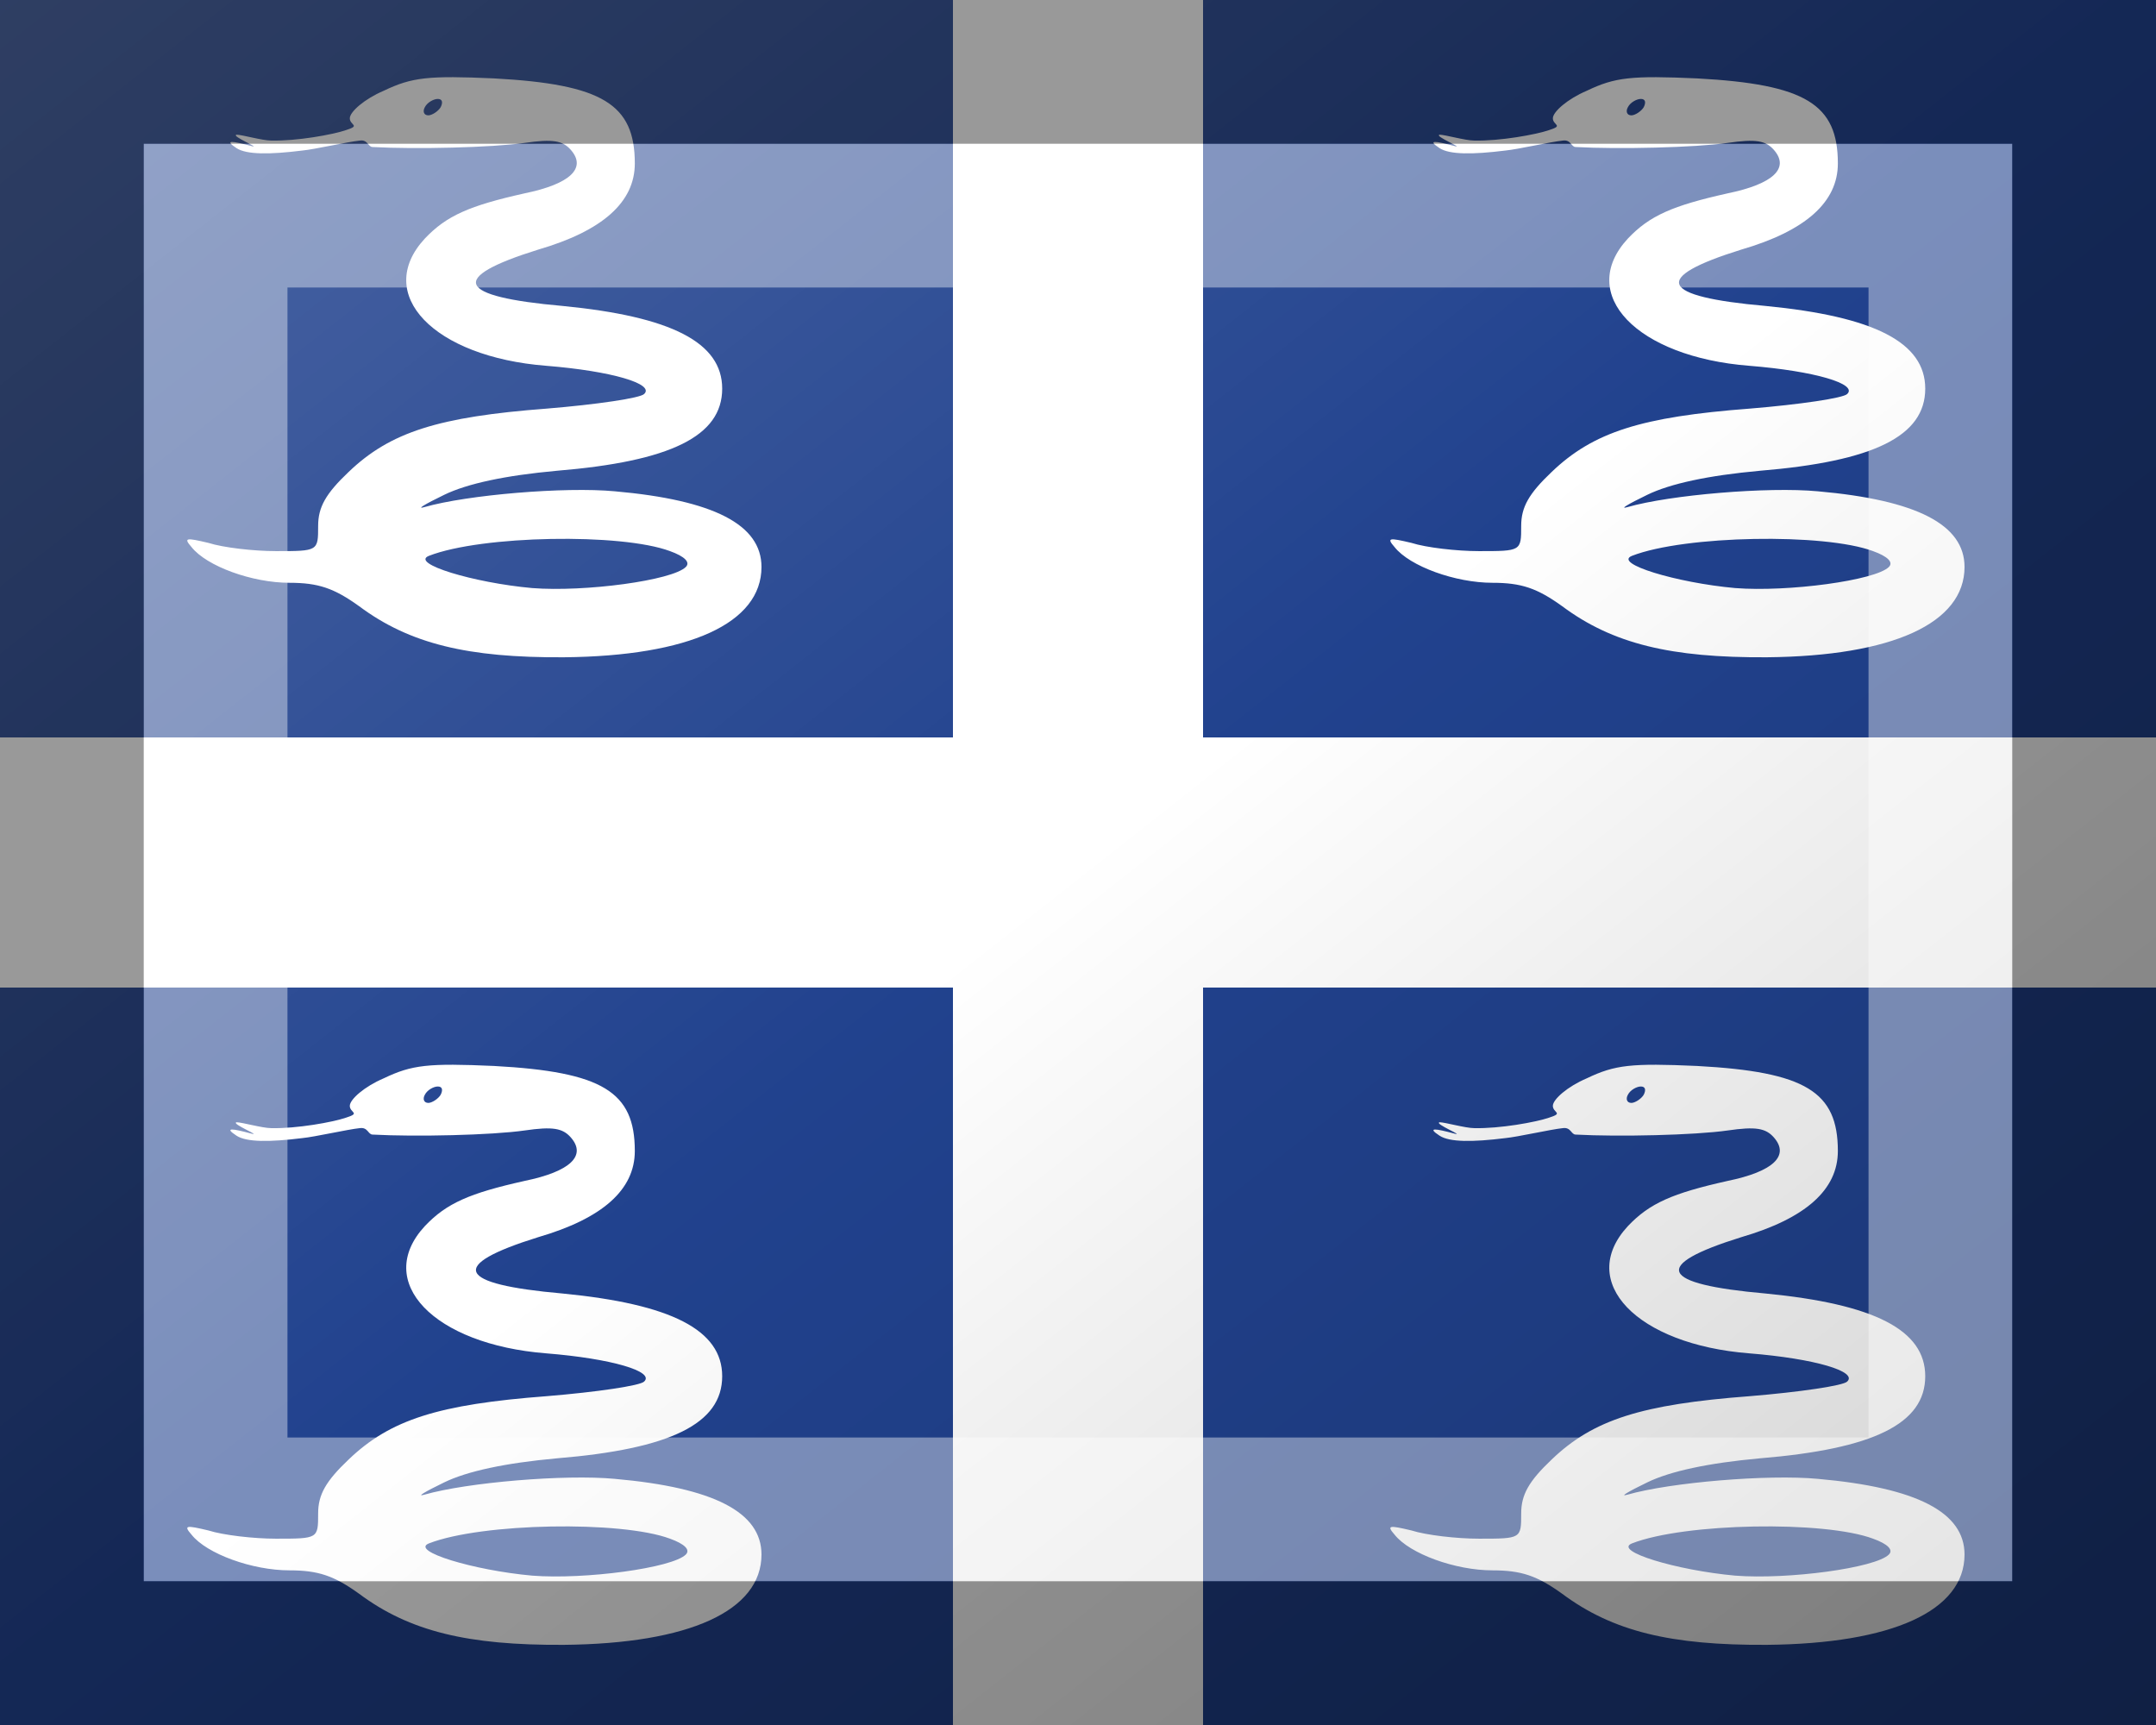
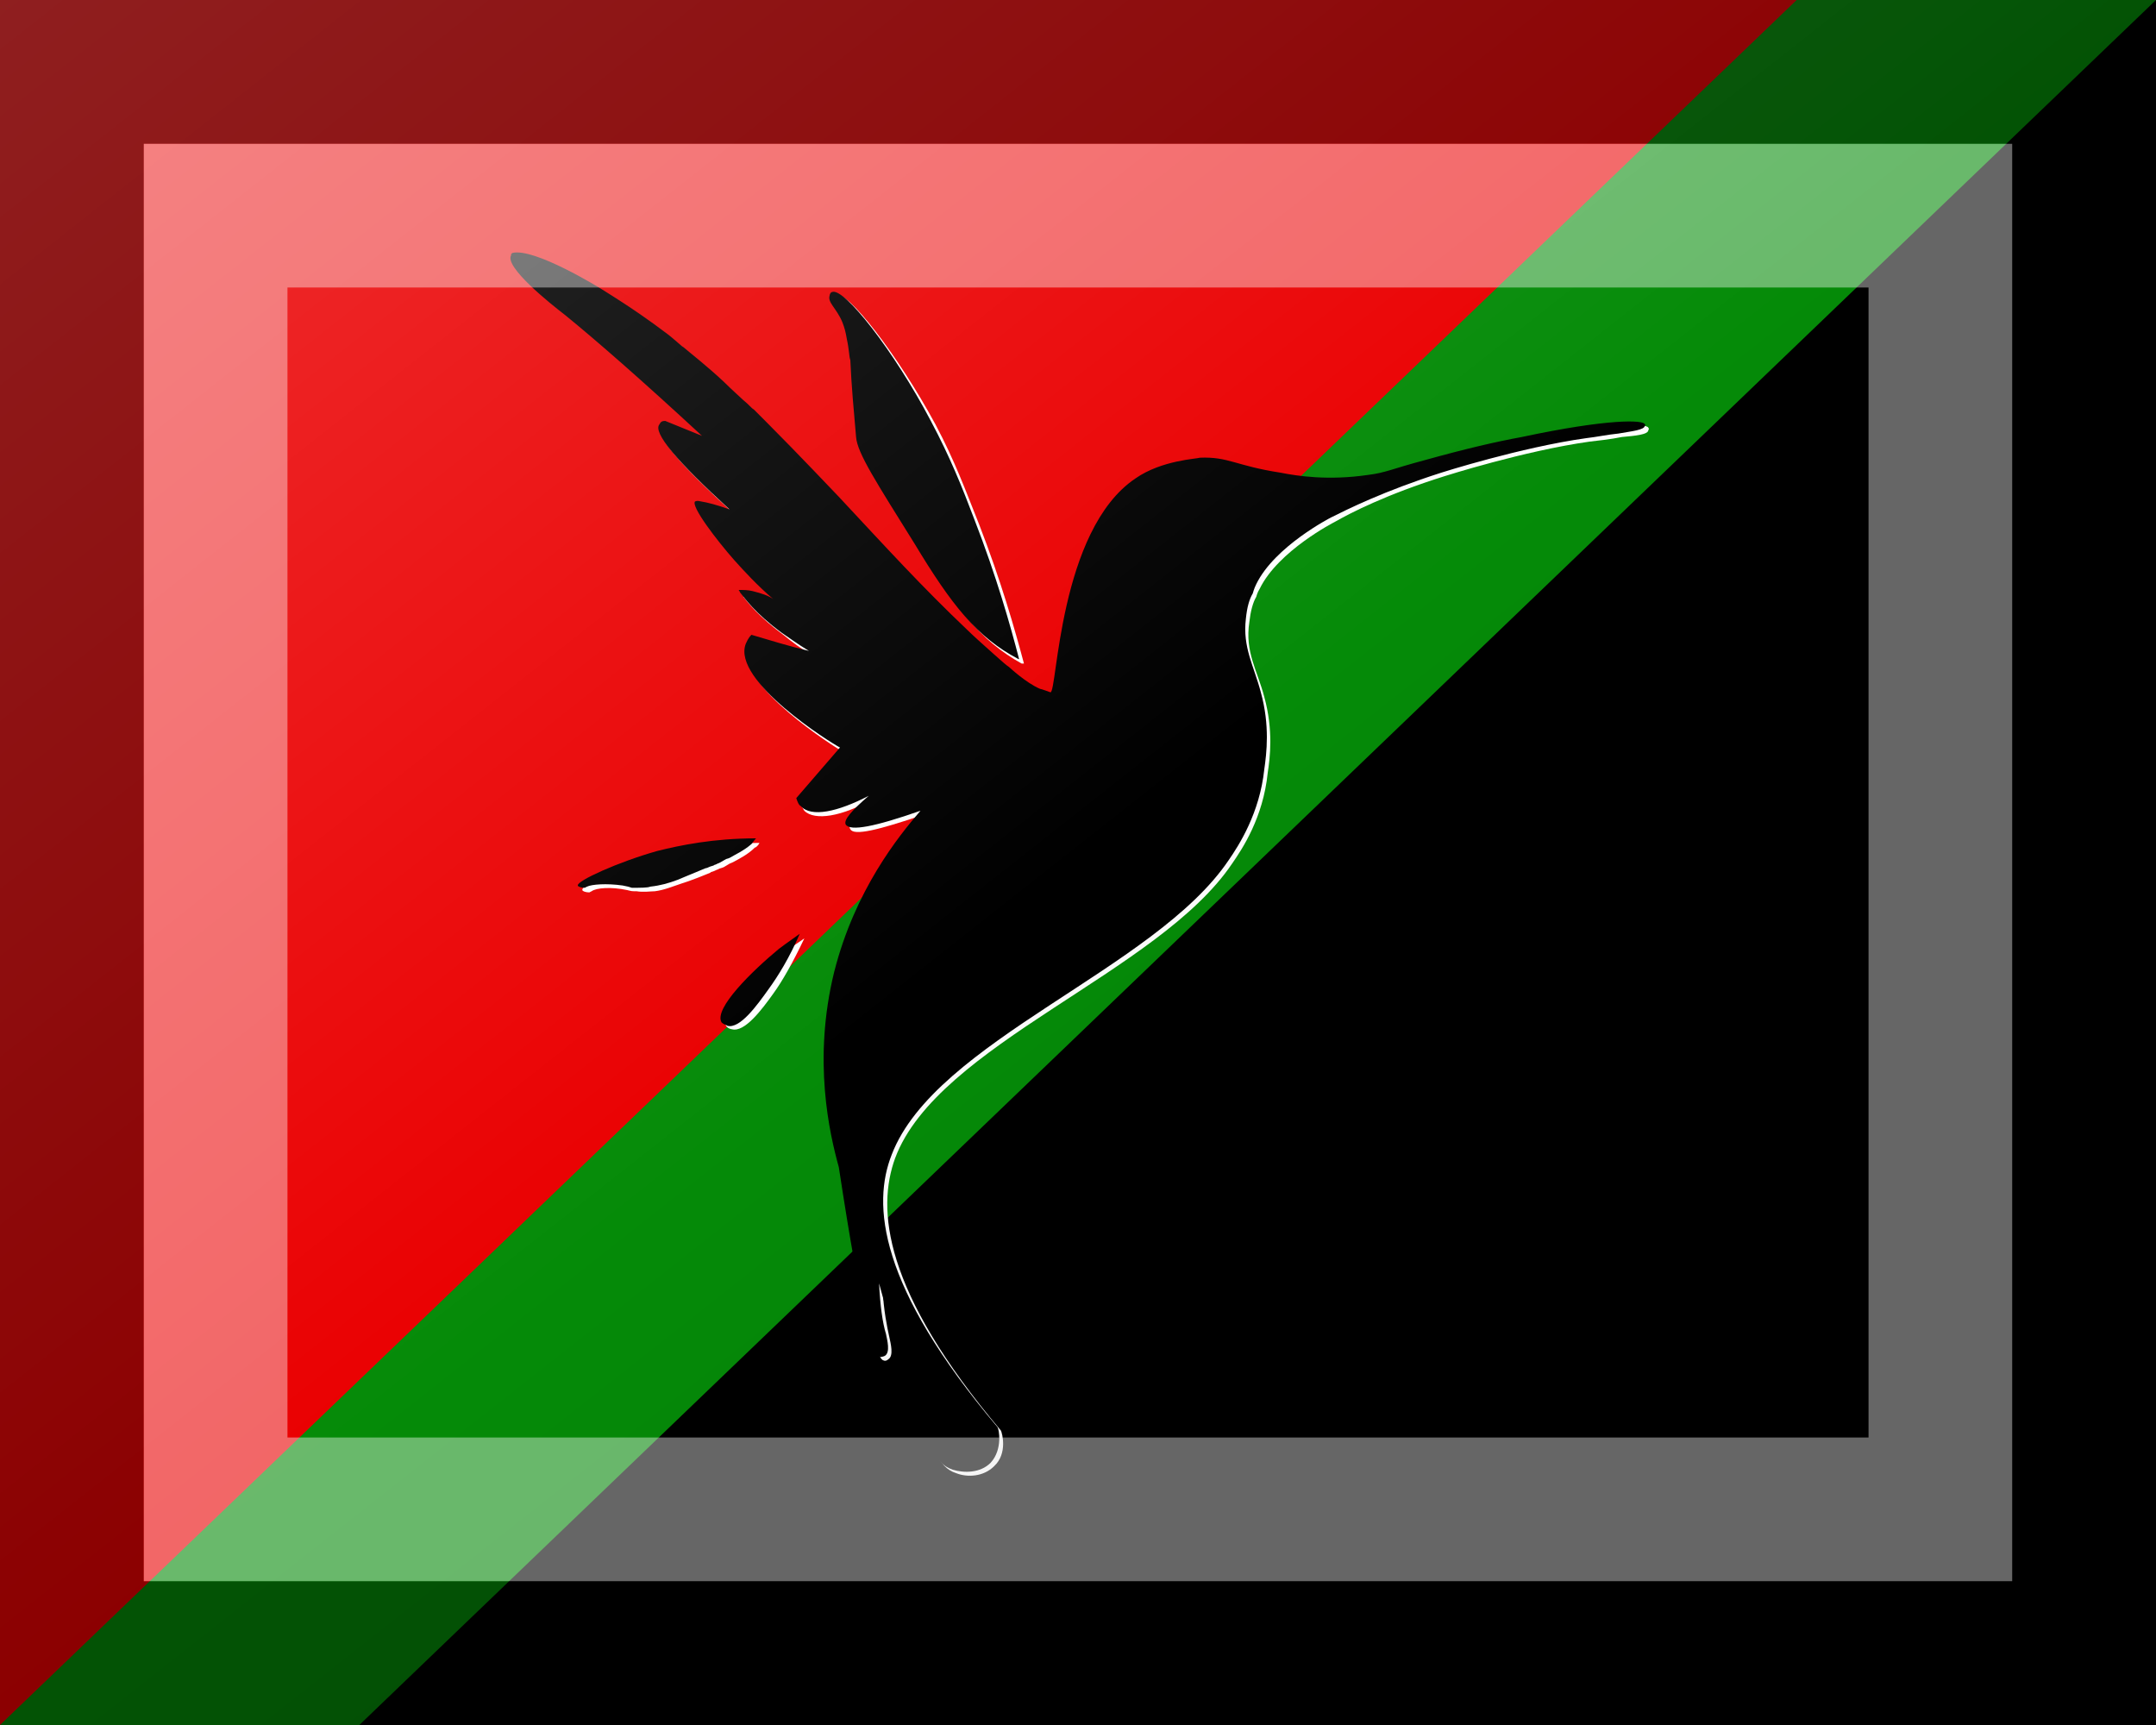
<svg xmlns="http://www.w3.org/2000/svg" xmlns:xlink="http://www.w3.org/1999/xlink" version="1.1" width="450" height="360" viewBox="0 0 450 360">
  <style>
- .blue{fill:rgb(33,66,142);}
+ .black{fill:rgb(0,0,0);}
+ .green{fill:rgb(5,139,8);}
+ .red{fill:rgb(234,0,1);}
.white{fill:rgb(255,255,255);}
</style>
  <defs>
-     <path id="snake" d="M -0.158 -0.474 C -0.191 -0.46 -0.216 -0.438 -0.216 -0.427 C -0.216 -0.415 -0.197 -0.415 -0.222 -0.407 C -0.245 -0.399 -0.307 -0.388 -0.35 -0.389 C -0.365 -0.389 -0.4 -0.399 -0.409 -0.399 C -0.42 -0.397 -0.363 -0.374 -0.385 -0.38 C -0.415 -0.388 -0.432 -0.391 -0.409 -0.376 C -0.392 -0.365 -0.353 -0.365 -0.297 -0.372 C -0.276 -0.374 -0.219 -0.387 -0.199 -0.389 C -0.185 -0.391 -0.185 -0.378 -0.177 -0.378 C -0.104 -0.374 0.026 -0.377 0.082 -0.385 C 0.13 -0.392 0.147 -0.389 0.161 -0.373 C 0.188 -0.342 0.16 -0.315 0.082 -0.299 C -0.012 -0.278 -0.051 -0.261 -0.088 -0.222 C -0.176 -0.127 -0.073 -0.02 0.119 -0.005 C 0.231 0.004 0.304 0.026 0.286 0.043 C 0.28 0.05 0.205 0.061 0.12 0.068 C -0.065 0.082 -0.147 0.108 -0.218 0.176 C -0.257 0.213 -0.27 0.236 -0.27 0.268 C -0.27 0.311 -0.27 0.311 -0.342 0.311 C -0.38 0.311 -0.432 0.305 -0.457 0.297 C -0.495 0.288 -0.5 0.288 -0.486 0.304 C -0.46 0.337 -0.382 0.365 -0.319 0.365 C -0.27 0.365 -0.243 0.374 -0.2 0.405 C -0.114 0.469 -0.015 0.493 0.149 0.492 C 0.363 0.49 0.486 0.434 0.486 0.338 C 0.486 0.266 0.405 0.224 0.236 0.209 C 0.151 0.201 -0.016 0.215 -0.089 0.236 C -0.103 0.24 -0.088 0.231 -0.055 0.215 C -0.016 0.196 0.049 0.182 0.137 0.174 C 0.331 0.158 0.419 0.115 0.419 0.034 C 0.419 -0.045 0.332 -0.089 0.147 -0.107 C -0.035 -0.123 -0.049 -0.155 0.105 -0.203 C 0.215 -0.235 0.27 -0.284 0.27 -0.35 C 0.27 -0.451 0.215 -0.485 0.03 -0.495 C -0.082 -0.5 -0.11 -0.497 -0.158 -0.474 Z M -0.061 -0.446 C -0.065 -0.439 -0.076 -0.432 -0.082 -0.432 C -0.09 -0.432 -0.092 -0.439 -0.088 -0.446 C -0.084 -0.454 -0.073 -0.46 -0.066 -0.46 C -0.058 -0.46 -0.057 -0.454 -0.061 -0.446 Z M 0.33 0.311 C 0.355 0.32 0.365 0.33 0.357 0.338 C 0.334 0.361 0.185 0.381 0.095 0.374 C -0.005 0.365 -0.114 0.332 -0.081 0.319 C 0.009 0.284 0.247 0.28 0.33 0.311 Z" />
+     <path id="hummingbirdk" d="M -0.07 0.491 C -0.069 0.492 -0.065 0.51 -0.076 0.522 C -0.085 0.531 -0.099 0.531 -0.109 0.528 C -0.126 0.522 -0.133 0.504 -0.151 0.443 C -0.158 0.421 -0.165 0.395 -0.173 0.366 C -0.172 0.386 -0.17 0.4 -0.167 0.41 C -0.166 0.415 -0.163 0.426 -0.168 0.429 C -0.168 0.429 -0.17 0.43 -0.172 0.43 C -0.178 0.429 -0.188 0.396 -0.208 0.265 C -0.216 0.236 -0.231 0.172 -0.212 0.095 C -0.194 0.024 -0.156 -0.023 -0.137 -0.045 C -0.177 -0.031 -0.198 -0.027 -0.202 -0.033 C -0.204 -0.037 -0.197 -0.045 -0.182 -0.058 C -0.209 -0.044 -0.232 -0.039 -0.241 -0.049 C -0.243 -0.05 -0.244 -0.053 -0.245 -0.056 L -0.207 -0.1 C -0.215 -0.104 -0.301 -0.158 -0.289 -0.19 C -0.288 -0.192 -0.287 -0.195 -0.284 -0.198 C -0.267 -0.193 -0.251 -0.188 -0.234 -0.184 C -0.244 -0.19 -0.252 -0.196 -0.258 -0.2 C -0.281 -0.217 -0.29 -0.23 -0.294 -0.235 C -0.294 -0.236 -0.295 -0.236 -0.295 -0.237 C -0.291 -0.237 -0.287 -0.237 -0.283 -0.236 C -0.275 -0.234 -0.269 -0.232 -0.265 -0.229 C -0.279 -0.241 -0.29 -0.253 -0.299 -0.263 C -0.314 -0.28 -0.337 -0.31 -0.333 -0.314 C -0.332 -0.314 -0.332 -0.315 -0.328 -0.314 C -0.322 -0.313 -0.314 -0.311 -0.303 -0.307 C -0.349 -0.349 -0.37 -0.374 -0.364 -0.381 C -0.363 -0.383 -0.362 -0.384 -0.359 -0.384 L -0.327 -0.371 C -0.38 -0.42 -0.419 -0.454 -0.446 -0.476 C -0.459 -0.486 -0.499 -0.518 -0.493 -0.528 V -0.529 C -0.493 -0.529 -0.493 -0.529 -0.492 -0.53 C -0.473 -0.535 -0.415 -0.499 -0.415 -0.499 C -0.386 -0.481 -0.371 -0.47 -0.359 -0.461 C -0.352 -0.456 -0.345 -0.449 -0.343 -0.448 C -0.336 -0.442 -0.323 -0.432 -0.308 -0.418 C -0.301 -0.411 -0.293 -0.404 -0.291 -0.402 C -0.286 -0.398 -0.284 -0.395 -0.282 -0.394 C -0.282 -0.394 -0.276 -0.388 -0.27 -0.382 C -0.245 -0.357 -0.208 -0.318 -0.208 -0.318 C -0.166 -0.273 -0.136 -0.24 -0.096 -0.202 C -0.092 -0.198 -0.082 -0.189 -0.073 -0.181 C -0.065 -0.174 -0.063 -0.172 -0.06 -0.17 C -0.06 -0.17 -0.045 -0.156 -0.033 -0.151 C -0.032 -0.151 -0.024 -0.148 -0.024 -0.148 C -0.018 -0.147 -0.017 -0.289 0.05 -0.334 C 0.073 -0.35 0.104 -0.351 0.106 -0.352 C 0.131 -0.353 0.137 -0.345 0.176 -0.339 C 0.191 -0.336 0.218 -0.332 0.252 -0.337 C 0.268 -0.339 0.272 -0.342 0.302 -0.35 C 0.338 -0.36 0.364 -0.366 0.386 -0.37 C 0.461 -0.386 0.492 -0.385 0.493 -0.381 C 0.494 -0.38 0.493 -0.38 0.493 -0.38 C 0.493 -0.376 0.481 -0.375 0.47 -0.373 C 0.46 -0.372 0.451 -0.37 0.442 -0.369 C 0.385 -0.361 0.316 -0.339 0.316 -0.339 C 0.266 -0.323 0.234 -0.307 0.22 -0.3 C 0.22 -0.3 0.171 -0.275 0.155 -0.242 C 0.153 -0.238 0.152 -0.234 0.152 -0.234 C 0.149 -0.229 0.147 -0.222 0.146 -0.212 C 0.143 -0.187 0.153 -0.171 0.159 -0.148 C 0.167 -0.119 0.164 -0.095 0.162 -0.081 C 0.158 -0.043 0.14 -0.015 0.131 -0.002 C 0.067 0.093 -0.124 0.155 -0.162 0.254 C -0.179 0.297 -0.174 0.368 -0.07 0.491 L -0.07 0.491 Z M -0.09 -0.298 C -0.101 -0.327 -0.111 -0.352 -0.128 -0.384 C -0.16 -0.445 -0.204 -0.501 -0.214 -0.496 C -0.215 -0.496 -0.216 -0.494 -0.216 -0.493 C -0.218 -0.487 -0.21 -0.482 -0.205 -0.47 C -0.203 -0.465 -0.202 -0.461 -0.201 -0.455 C -0.199 -0.446 -0.199 -0.439 -0.198 -0.437 C -0.197 -0.414 -0.195 -0.393 -0.193 -0.37 C -0.192 -0.356 -0.175 -0.33 -0.142 -0.277 C -0.11 -0.224 -0.088 -0.196 -0.052 -0.177 C -0.052 -0.177 -0.051 -0.177 -0.051 -0.176 C -0.059 -0.207 -0.071 -0.249 -0.09 -0.298 Z M -0.366 -0.01 C -0.4 -4.0000025E-4 -0.436 0.016 -0.435 0.02 C -0.435 0.021 -0.432 0.022 -0.429 0.022 L -0.427 0.021 C -0.423 0.019 -0.41 0.018 -0.396 0.02 C -0.391 0.021 -0.391 0.021 -0.388 0.022 C -0.381 0.022 -0.374 0.022 -0.372 0.021 C -0.363 0.02 -0.356 0.018 -0.348 0.015 C -0.348 0.015 -0.341 0.012 -0.324 0.005 C -0.323 0.005 -0.321 0.004 -0.321 0.004 C -0.319 0.003 -0.317 0.003 -0.316 0.002 C -0.315 0.002 -0.314 0.001 -0.312 3.999991E-4 L -0.306 -0.003 L -0.303 -0.004 C -0.298 -0.007 -0.291 -0.01 -0.284 -0.016 C -0.283 -0.017 -0.282 -0.019 -0.28 -0.021 C -0.317 -0.021 -0.346 -0.015 -0.366 -0.01 L -0.366 -0.01 Z M -0.26 0.075 C -0.283 0.094 -0.317 0.127 -0.31 0.139 C -0.308 0.141 -0.306 0.141 -0.305 0.142 C -0.294 0.145 -0.279 0.124 -0.269 0.11 C -0.261 0.099 -0.251 0.083 -0.242 0.062 C -0.246 0.065 -0.252 0.069 -0.26 0.075 L -0.26 0.075 Z" />
+     <path id="hummingbirdw" d="M -0.067 0.494 C -0.066 0.496 -0.061 0.514 -0.073 0.525 C -0.082 0.534 -0.096 0.535 -0.106 0.531 C -0.122 0.526 -0.129 0.507 -0.148 0.447 C -0.154 0.424 -0.162 0.399 -0.17 0.37 C -0.169 0.39 -0.166 0.404 -0.164 0.413 C -0.163 0.418 -0.16 0.429 -0.165 0.432 C -0.165 0.432 -0.167 0.434 -0.169 0.433 C -0.175 0.432 -0.185 0.4 -0.204 0.268 C -0.213 0.24 -0.228 0.176 -0.208 0.098 C -0.191 0.027 -0.153 -0.02 -0.133 -0.042 C -0.174 -0.028 -0.195 -0.023 -0.198 -0.029 C -0.201 -0.033 -0.194 -0.042 -0.179 -0.055 C -0.205 -0.04 -0.229 -0.036 -0.238 -0.045 C -0.239 -0.047 -0.241 -0.049 -0.241 -0.052 L -0.204 -0.096 C -0.211 -0.1 -0.297 -0.154 -0.286 -0.186 C -0.285 -0.189 -0.283 -0.191 -0.281 -0.194 C -0.264 -0.19 -0.248 -0.185 -0.231 -0.18 C -0.241 -0.186 -0.249 -0.192 -0.255 -0.197 C -0.278 -0.214 -0.287 -0.226 -0.291 -0.231 C -0.291 -0.232 -0.291 -0.232 -0.292 -0.233 C -0.288 -0.233 -0.284 -0.233 -0.279 -0.232 C -0.272 -0.23 -0.266 -0.228 -0.262 -0.226 C -0.251 -0.221 -0.239 -0.216 -0.237 -0.22 C -0.233 -0.225 -0.253 -0.248 -0.267 -0.262 C -0.298 -0.292 -0.331 -0.308 -0.33 -0.31 C -0.329 -0.311 -0.329 -0.311 -0.325 -0.31 C -0.319 -0.31 -0.31 -0.308 -0.3 -0.304 C -0.346 -0.346 -0.367 -0.37 -0.361 -0.378 C -0.36 -0.379 -0.359 -0.38 -0.356 -0.38 C -0.338 -0.373 -0.319 -0.365 -0.3 -0.357 C -0.345 -0.392 -0.39 -0.431 -0.437 -0.473 C -0.455 -0.491 -0.473 -0.507 -0.49 -0.525 V -0.525 C -0.49 -0.525 -0.49 -0.526 -0.489 -0.526 C -0.47 -0.531 -0.412 -0.495 -0.412 -0.495 C -0.383 -0.477 -0.368 -0.466 -0.356 -0.457 C -0.346 -0.45 -0.341 -0.446 -0.34 -0.444 C -0.329 -0.431 -0.34 -0.418 -0.33 -0.407 C -0.325 -0.402 -0.318 -0.4 -0.303 -0.395 C -0.294 -0.392 -0.286 -0.391 -0.286 -0.387 C -0.285 -0.385 -0.287 -0.383 -0.289 -0.382 C -0.292 -0.367 -0.289 -0.358 -0.286 -0.353 C -0.273 -0.332 -0.238 -0.337 -0.231 -0.318 C -0.229 -0.312 -0.231 -0.305 -0.233 -0.301 C -0.139 -0.237 -0.106 -0.208 -0.098 -0.196 C -0.097 -0.194 -0.091 -0.183 -0.078 -0.173 C -0.072 -0.168 -0.066 -0.164 -0.061 -0.162 C -0.061 -0.161 -0.06 -0.153 -0.053 -0.148 C -0.046 -0.144 -0.037 -0.143 -0.03 -0.148 C -0.029 -0.148 -0.027 -0.147 -0.027 -0.147 C -0.024 -0.146 -0.021 -0.145 -0.021 -0.145 C -0.015 -0.144 -0.014 -0.285 0.052 -0.33 C 0.076 -0.346 0.107 -0.348 0.109 -0.348 C 0.134 -0.35 0.139 -0.341 0.179 -0.335 C 0.194 -0.333 0.221 -0.329 0.254 -0.334 C 0.271 -0.336 0.275 -0.338 0.305 -0.347 C 0.341 -0.356 0.367 -0.362 0.389 -0.367 C 0.463 -0.382 0.495 -0.382 0.496 -0.378 C 0.497 -0.377 0.496 -0.376 0.496 -0.376 C 0.496 -0.372 0.484 -0.371 0.473 -0.37 C 0.463 -0.368 0.454 -0.367 0.445 -0.366 C 0.388 -0.358 0.319 -0.336 0.319 -0.336 C 0.268 -0.32 0.237 -0.304 0.223 -0.296 C 0.223 -0.296 0.174 -0.271 0.158 -0.238 C 0.156 -0.235 0.155 -0.231 0.155 -0.231 C 0.152 -0.226 0.15 -0.218 0.149 -0.209 C 0.145 -0.183 0.156 -0.167 0.162 -0.144 C 0.17 -0.115 0.167 -0.091 0.165 -0.078 C 0.161 -0.039 0.143 -0.012 0.134 0.001 C 0.07 0.096 -0.122 0.158 -0.159 0.257 C -0.175 0.301 -0.17 0.372 -0.067 0.494 Z M -0.086 -0.294 C -0.098 -0.324 -0.107 -0.349 -0.124 -0.381 C -0.157 -0.442 -0.201 -0.498 -0.21 -0.493 C -0.211 -0.492 -0.212 -0.49 -0.212 -0.489 C -0.214 -0.483 -0.206 -0.479 -0.201 -0.466 C -0.199 -0.461 -0.199 -0.458 -0.197 -0.451 C -0.195 -0.442 -0.195 -0.435 -0.195 -0.433 C -0.193 -0.411 -0.191 -0.389 -0.19 -0.367 C -0.188 -0.352 -0.171 -0.326 -0.138 -0.273 C -0.106 -0.221 -0.085 -0.193 -0.049 -0.173 C -0.048 -0.173 -0.047 -0.173 -0.047 -0.173 C -0.055 -0.203 -0.067 -0.245 -0.086 -0.294 Z M -0.362 -0.006 C -0.397 0.003 -0.433 0.02 -0.431 0.024 C -0.431 0.025 -0.428 0.026 -0.425 0.026 L -0.423 0.025 C -0.419 0.022 -0.406 0.021 -0.392 0.024 C -0.388 0.025 -0.388 0.025 -0.384 0.025 C -0.378 0.026 -0.371 0.025 -0.368 0.025 C -0.36 0.024 -0.353 0.021 -0.344 0.018 C -0.344 0.018 -0.337 0.016 -0.32 0.009 C -0.319 0.008 -0.318 0.008 -0.318 0.008 C -0.315 0.007 -0.314 0.006 -0.313 0.006 C -0.312 0.005 -0.31 0.005 -0.308 0.004 L -0.303 0.001 L -0.3 -3.0000135E-4 C -0.295 -0.003 -0.287 -0.007 -0.281 -0.013 C -0.28 -0.013 -0.278 -0.015 -0.277 -0.017 C -0.314 -0.017 -0.343 -0.012 -0.362 -0.006 L -0.362 -0.006 Z M -0.256 0.079 C -0.279 0.097 -0.313 0.131 -0.306 0.142 C -0.305 0.144 -0.302 0.145 -0.301 0.145 C -0.29 0.148 -0.275 0.128 -0.265 0.114 C -0.257 0.103 -0.248 0.087 -0.238 0.066 C -0.242 0.069 -0.249 0.073 -0.256 0.079 L -0.256 0.079 Z" />
    <linearGradient id="glaze" x1="0%" y1="0%" x2="100%" y2="100%">
      <stop offset="0%" stop-color="rgb(255,255,255)" stop-opacity="0.2" />
      <stop offset="49.999%" stop-color="rgb(255,255,255)" stop-opacity="0.0" />
      <stop offset="50.001%" stop-color="rgb(0,0,0)" stop-opacity="0.0" />
      <stop offset="100%" stop-color="rgb(0,0,0)" stop-opacity="0.2" />
    </linearGradient>
  </defs>
  <g>
-     <rect x="0" y="0" width="450" height="360" class="blue" />
-     <g>
-       <rect x="0" y="153.9" width="450" height="52.2" class="white" />
-       <rect x="198.9" y="0" width="52.2" height="360" class="white" />
-     </g>
-     <use xlink:href="#snake" transform="translate(99.45 76.95) scale(122.4 122.4) rotate(0)" class="white" />
-     <use xlink:href="#snake" transform="translate(350.55 76.95) scale(122.4 122.4) rotate(0)" class="white" />
-     <use xlink:href="#snake" transform="translate(99.45 283.05) scale(122.4 122.4) rotate(0)" class="white" />
-     <use xlink:href="#snake" transform="translate(350.55 283.05) scale(122.4 122.4) rotate(0)" class="white" />
+     <rect x="0" y="0" width="450" height="360" class="green" />
+     <path d="M 0 0 L 375 0 L 0 360 Z" class="red" />
+     <path d="M 450 0 L 75 360 L 450 360 Z" class="black" />
+     <use xlink:href="#hummingbirdw" transform="translate(225 180) scale(240 240) rotate(0)" class="white" />
+     <use xlink:href="#hummingbirdk" transform="translate(225 180) scale(240 240) rotate(0)" class="black" />
  </g>
  <g>
    <rect x="0" y="0" width="450" height="360" fill="url(#glaze)" />
    <path d="M 30 30 L 420 30 L 420 330 L 30 330 Z M 60 60 L 60 300 L 390 300 L 390 60 Z" fill="rgb(255,255,255)" opacity="0.4" />
    <path d="M 0 0 L 450 0 L 450 360 L 0 360 Z M 30 30 L 30 330 L 420 330 L 420 30 Z" fill="rgb(0,0,0)" opacity="0.4" />
  </g>
</svg>
